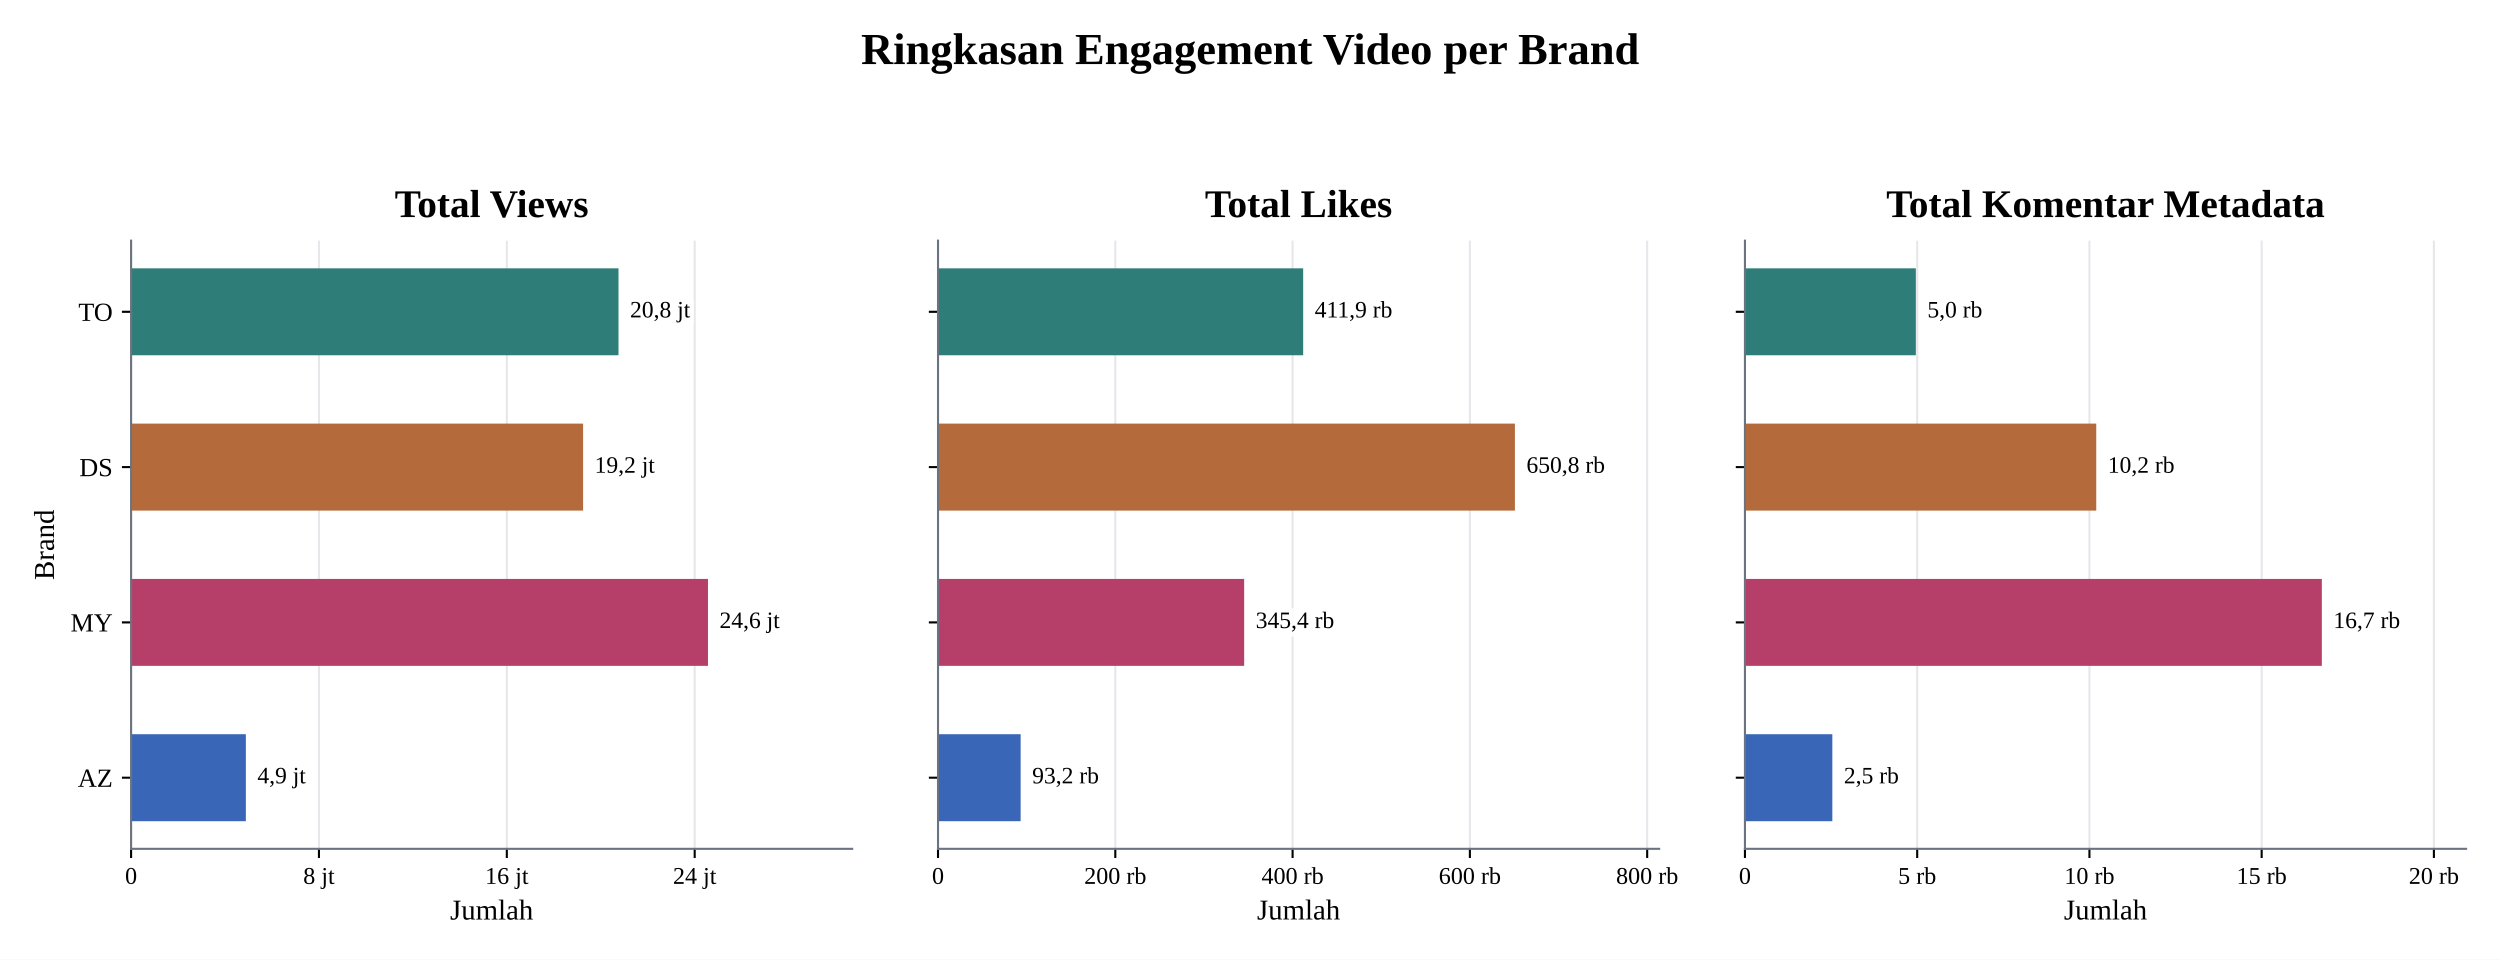
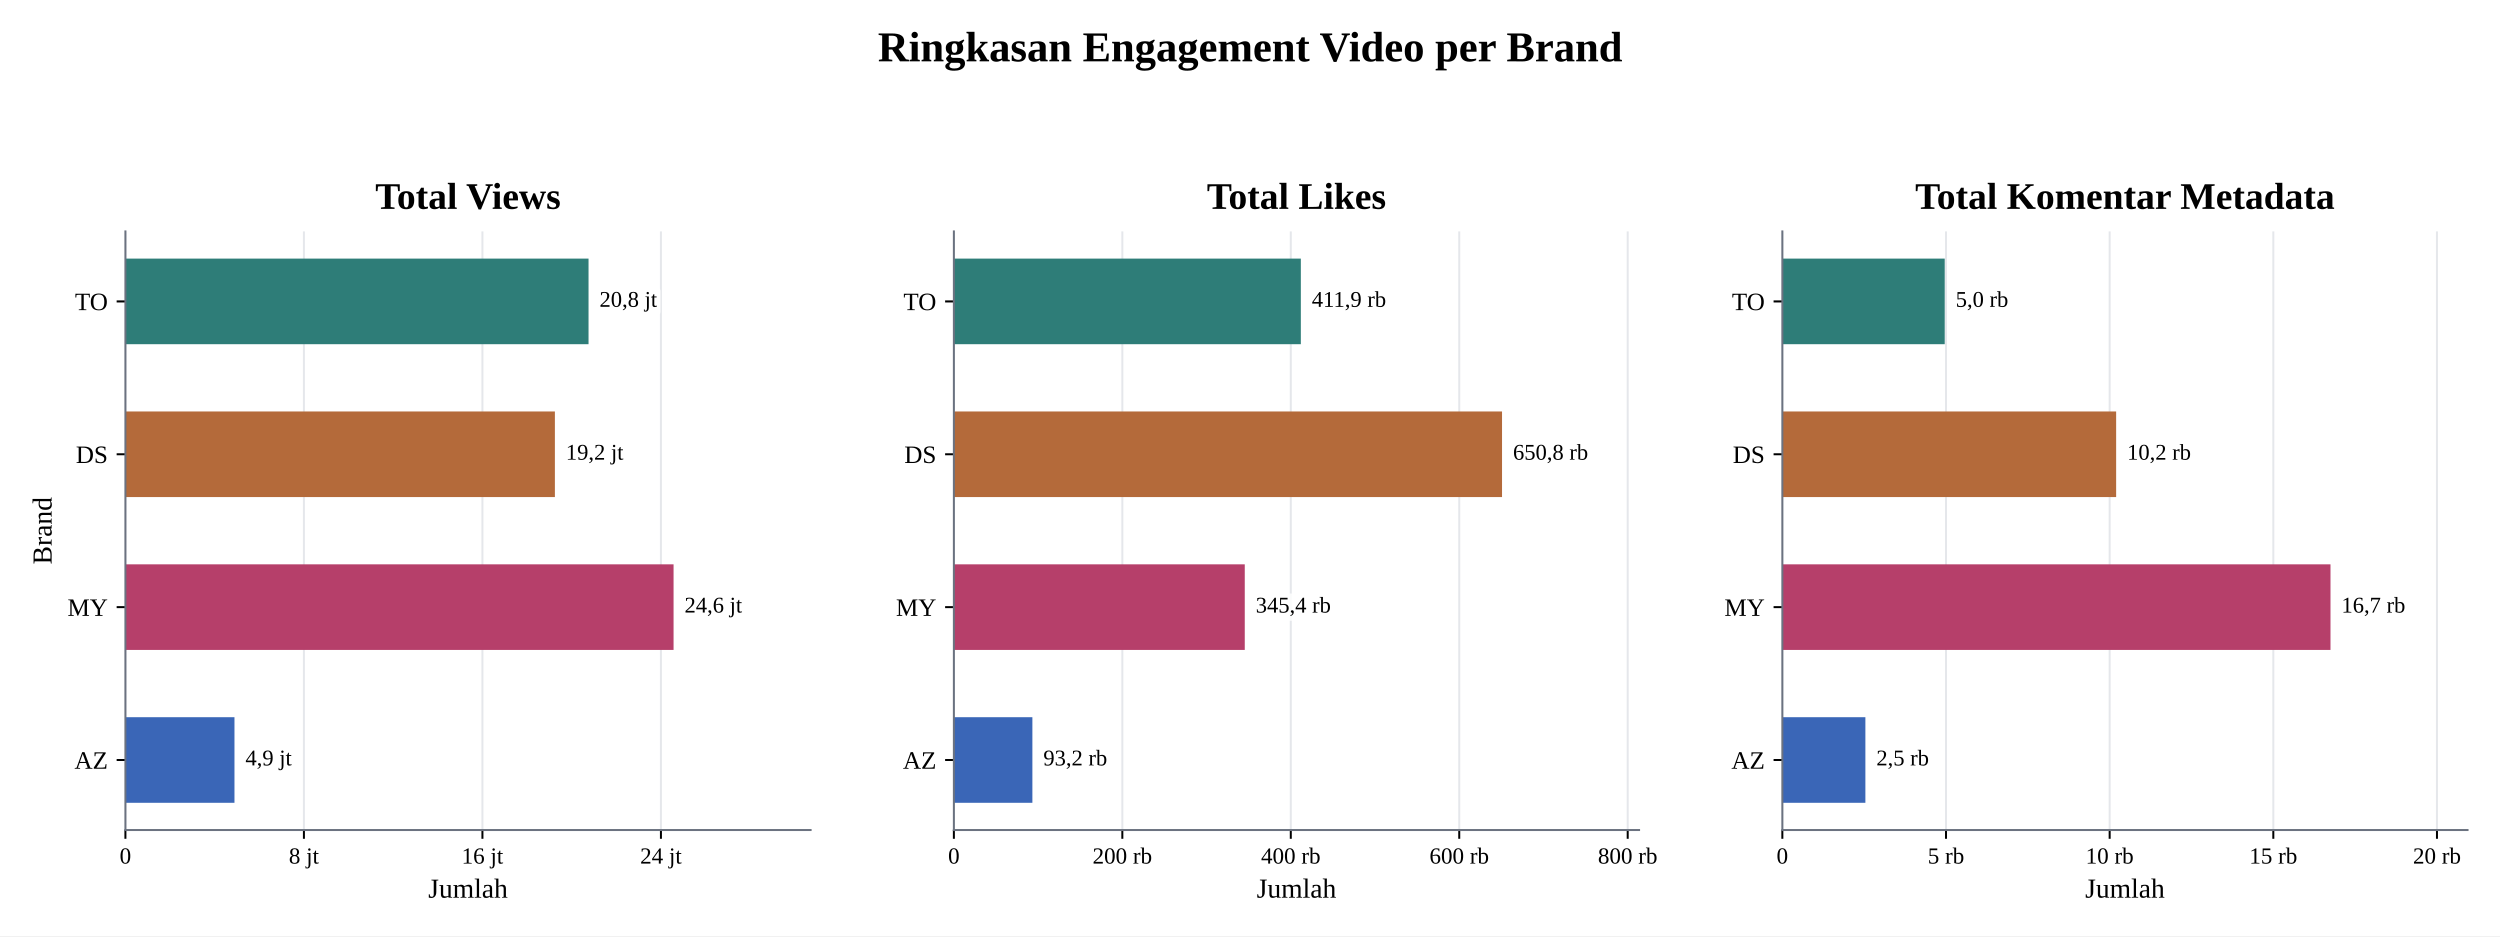
- <svg xmlns="http://www.w3.org/2000/svg" xmlns:xlink="http://www.w3.org/1999/xlink" width="954.838pt" height="366.525pt" viewBox="0 0 954.838 366.525" version="1.1">
+ <svg xmlns="http://www.w3.org/2000/svg" xmlns:xlink="http://www.w3.org/1999/xlink" width="998.038pt" height="373.689pt" viewBox="0 0 998.038 373.689" version="1.1">
  <defs>
    <style type="text/css">*{stroke-linejoin: round; stroke-linecap: butt}</style>
  </defs>
  <g id="figure_1">
    <g id="patch_1">
-       <path d="M 0 366.525  L 954.838 366.525  L 954.838 0  L 0 0  z " style="fill: #ffffff" />
+       <path d="M 0 373.689  L 998.038 373.689  L 998.038 0  L 0 0  z " style="fill: #ffffff" />
    </g>
    <g id="axes_1">
      <g id="patch_2">
-         <path d="M 50.065 324.196  L 325.486 324.196  L 325.486 91.917  L 50.065 91.917  z " style="fill: #ffffff" />
+         <path d="M 50.065 331.36  L 323.603 331.36  L 323.603 92.385  L 50.065 92.385  z " style="fill: #ffffff" />
      </g>
      <g id="matplotlib.axis_1">
        <g id="xtick_1">
          <g id="line2d_1">
-             <path d="M 50.065 324.196  L 50.065 91.917  " clip-path="url(#pe7dec91b19)" style="fill: none; stroke: #e5e7eb; stroke-width: 0.8; stroke-linecap: square" />
+             <path d="M 50.065 331.36  L 50.065 92.385  " clip-path="url(#pb85225a608)" style="fill: none; stroke: #e5e7eb; stroke-width: 0.8; stroke-linecap: square" />
          </g>
          <g id="line2d_2">
            <defs>
-               <path id="mc3ef4a81cd" d="M 0 0  L 0 3.5  " style="stroke: #000000; stroke-width: 0.8" />
+               <path id="m8575c6a93f" d="M 0 0  L 0 3.5  " style="stroke: #000000; stroke-width: 0.8" />
            </defs>
            <g>
-               <use xlink:href="#mc3ef4a81cd" x="50.065" y="324.196" style="stroke: #000000; stroke-width: 0.8" />
+               <use xlink:href="#m8575c6a93f" x="50.065" y="331.36" style="stroke: #000000; stroke-width: 0.8" />
            </g>
          </g>
          <g id="text_1">
-             <text style="font: 9.2px 'Times New Roman', 'Times', 'DejaVu Serif', serif; text-anchor: middle" x="50.065" y="337.584" transform="rotate(-0 50.06516 337.5842)">0</text>
+             <text style="font: 9.2px 'Times New Roman', 'Times', 'DejaVu Serif', serif; text-anchor: middle" x="50.065" y="344.748" transform="rotate(-0 50.06516 344.7482)">0</text>
          </g>
        </g>
        <g id="xtick_2">
          <g id="line2d_3">
-             <path d="M 121.819 324.196  L 121.819 91.917  " clip-path="url(#pe7dec91b19)" style="fill: none; stroke: #e5e7eb; stroke-width: 0.8; stroke-linecap: square" />
+             <path d="M 121.328 331.36  L 121.328 92.385  " clip-path="url(#pb85225a608)" style="fill: none; stroke: #e5e7eb; stroke-width: 0.8; stroke-linecap: square" />
          </g>
          <g id="line2d_4">
            <g>
-               <use xlink:href="#mc3ef4a81cd" x="121.819" y="324.196" style="stroke: #000000; stroke-width: 0.8" />
+               <use xlink:href="#m8575c6a93f" x="121.328" y="331.36" style="stroke: #000000; stroke-width: 0.8" />
            </g>
          </g>
          <g id="text_2">
-             <text style="font: 9.2px 'Times New Roman', 'Times', 'DejaVu Serif', serif; text-anchor: middle" x="121.819" y="337.589" transform="rotate(-0 121.8189 337.5886)">8 jt</text>
+             <text style="font: 9.2px 'Times New Roman', 'Times', 'DejaVu Serif', serif; text-anchor: middle" x="121.328" y="344.753" transform="rotate(-0 121.3284 344.7526)">8 jt</text>
          </g>
        </g>
        <g id="xtick_3">
          <g id="line2d_5">
-             <path d="M 193.573 324.196  L 193.573 91.917  " clip-path="url(#pe7dec91b19)" style="fill: none; stroke: #e5e7eb; stroke-width: 0.8; stroke-linecap: square" />
+             <path d="M 192.592 331.36  L 192.592 92.385  " clip-path="url(#pb85225a608)" style="fill: none; stroke: #e5e7eb; stroke-width: 0.8; stroke-linecap: square" />
          </g>
          <g id="line2d_6">
            <g>
-               <use xlink:href="#mc3ef4a81cd" x="193.573" y="324.196" style="stroke: #000000; stroke-width: 0.8" />
+               <use xlink:href="#m8575c6a93f" x="192.592" y="331.36" style="stroke: #000000; stroke-width: 0.8" />
            </g>
          </g>
          <g id="text_3">
-             <text style="font: 9.2px 'Times New Roman', 'Times', 'DejaVu Serif', serif; text-anchor: middle" x="193.573" y="337.589" transform="rotate(-0 193.5726 337.5886)">16 jt</text>
+             <text style="font: 9.2px 'Times New Roman', 'Times', 'DejaVu Serif', serif; text-anchor: middle" x="192.592" y="344.753" transform="rotate(-0 192.5916 344.7526)">16 jt</text>
          </g>
        </g>
        <g id="xtick_4">
          <g id="line2d_7">
-             <path d="M 265.326 324.196  L 265.326 91.917  " clip-path="url(#pe7dec91b19)" style="fill: none; stroke: #e5e7eb; stroke-width: 0.8; stroke-linecap: square" />
+             <path d="M 263.855 331.36  L 263.855 92.385  " clip-path="url(#pb85225a608)" style="fill: none; stroke: #e5e7eb; stroke-width: 0.8; stroke-linecap: square" />
          </g>
          <g id="line2d_8">
            <g>
-               <use xlink:href="#mc3ef4a81cd" x="265.326" y="324.196" style="stroke: #000000; stroke-width: 0.8" />
+               <use xlink:href="#m8575c6a93f" x="263.855" y="331.36" style="stroke: #000000; stroke-width: 0.8" />
            </g>
          </g>
          <g id="text_4">
-             <text style="font: 9.2px 'Times New Roman', 'Times', 'DejaVu Serif', serif; text-anchor: middle" x="265.326" y="337.589" transform="rotate(-0 265.3263 337.5886)">24 jt</text>
+             <text style="font: 9.2px 'Times New Roman', 'Times', 'DejaVu Serif', serif; text-anchor: middle" x="263.855" y="344.753" transform="rotate(-0 263.8548 344.7526)">24 jt</text>
          </g>
        </g>
        <g id="text_5">
-           <text style="font: 11px 'Times New Roman', 'Times', 'DejaVu Serif', serif; text-anchor: middle" x="187.776" y="351.212" transform="rotate(-0 187.7757 351.2119)">Jumlah</text>
+           <text style="font: 11px 'Times New Roman', 'Times', 'DejaVu Serif', serif; text-anchor: middle" x="186.834" y="358.376" transform="rotate(-0 186.8343 358.3759)">Jumlah</text>
        </g>
      </g>
      <g id="matplotlib.axis_2">
        <g id="ytick_1">
          <g id="line2d_9">
            <defs>
-               <path id="m87b5bd0a2f" d="M 0 0  L -3.5 0  " style="stroke: #000000; stroke-width: 0.8" />
+               <path id="m35fe277c85" d="M 0 0  L -3.5 0  " style="stroke: #000000; stroke-width: 0.8" />
            </defs>
            <g>
-               <use xlink:href="#m87b5bd0a2f" x="50.065" y="119.083" style="stroke: #000000; stroke-width: 0.8" />
+               <use xlink:href="#m35fe277c85" x="50.065" y="120.335" style="stroke: #000000; stroke-width: 0.8" />
            </g>
          </g>
          <g id="text_6">
-             <text style="font: 10px 'Times New Roman', 'Times', 'DejaVu Serif', serif; text-anchor: end" x="43.065" y="122.555" transform="rotate(-0 43.06516 122.5553)">TO</text>
+             <text style="font: 10px 'Times New Roman', 'Times', 'DejaVu Serif', serif; text-anchor: end" x="43.065" y="123.806" transform="rotate(-0 43.06516 123.8065)">TO</text>
          </g>
        </g>
        <g id="ytick_2">
          <g id="line2d_10">
            <g>
-               <use xlink:href="#m87b5bd0a2f" x="50.065" y="178.399" style="stroke: #000000; stroke-width: 0.8" />
+               <use xlink:href="#m35fe277c85" x="50.065" y="181.36" style="stroke: #000000; stroke-width: 0.8" />
            </g>
          </g>
          <g id="text_7">
-             <text style="font: 10px 'Times New Roman', 'Times', 'DejaVu Serif', serif; text-anchor: end" x="43.065" y="181.871" transform="rotate(-0 43.06516 181.8707)">DS</text>
+             <text style="font: 10px 'Times New Roman', 'Times', 'DejaVu Serif', serif; text-anchor: end" x="43.065" y="184.832" transform="rotate(-0 43.06516 184.8317)">DS</text>
          </g>
        </g>
        <g id="ytick_3">
          <g id="line2d_11">
            <g>
-               <use xlink:href="#m87b5bd0a2f" x="50.065" y="237.714" style="stroke: #000000; stroke-width: 0.8" />
+               <use xlink:href="#m35fe277c85" x="50.065" y="242.385" style="stroke: #000000; stroke-width: 0.8" />
            </g>
          </g>
          <g id="text_8">
-             <text style="font: 10px 'Times New Roman', 'Times', 'DejaVu Serif', serif; text-anchor: end" x="43.065" y="241.186" transform="rotate(-0 43.06516 241.1861)">MY</text>
+             <text style="font: 10px 'Times New Roman', 'Times', 'DejaVu Serif', serif; text-anchor: end" x="43.065" y="245.857" transform="rotate(-0 43.06516 245.857)">MY</text>
          </g>
        </g>
        <g id="ytick_4">
          <g id="line2d_12">
            <g>
-               <use xlink:href="#m87b5bd0a2f" x="50.065" y="297.03" style="stroke: #000000; stroke-width: 0.8" />
+               <use xlink:href="#m35fe277c85" x="50.065" y="303.41" style="stroke: #000000; stroke-width: 0.8" />
            </g>
          </g>
          <g id="text_9">
-             <text style="font: 10px 'Times New Roman', 'Times', 'DejaVu Serif', serif; text-anchor: end" x="43.065" y="300.501" transform="rotate(-0 43.06516 300.5014)">AZ</text>
+             <text style="font: 10px 'Times New Roman', 'Times', 'DejaVu Serif', serif; text-anchor: end" x="43.065" y="306.882" transform="rotate(-0 43.06516 306.8823)">AZ</text>
          </g>
        </g>
        <g id="text_10">
-           <text style="font: 11px 'Times New Roman', 'Times', 'DejaVu Serif', serif; text-anchor: middle" x="20.598" y="208.056" transform="rotate(-90 20.59812 208.0565)">Brand</text>
+           <text style="font: 11px 'Times New Roman', 'Times', 'DejaVu Serif', serif; text-anchor: middle" x="20.598" y="211.873" transform="rotate(-90 20.59812 211.8725)">Brand</text>
        </g>
      </g>
      <g id="patch_3">
-         <path d="M 50.065 102.475  L 236.227 102.475  L 236.227 135.692  L 50.065 135.692  z " clip-path="url(#pe7dec91b19)" style="fill: #2e7d78" />
+         <path d="M 50.065 103.248  L 234.954 103.248  L 234.954 137.422  L 50.065 137.422  z " clip-path="url(#pb85225a608)" style="fill: #2e7d78" />
      </g>
      <g id="patch_4">
-         <path d="M 50.065 161.791  L 222.701 161.791  L 222.701 195.007  L 50.065 195.007  z " clip-path="url(#pe7dec91b19)" style="fill: #b46a3a" />
+         <path d="M 50.065 164.273  L 221.521 164.273  L 221.521 198.447  L 50.065 198.447  z " clip-path="url(#pb85225a608)" style="fill: #b46a3a" />
      </g>
      <g id="patch_5">
-         <path d="M 50.065 221.106  L 270.402 221.106  L 270.402 254.322  L 50.065 254.322  z " clip-path="url(#pe7dec91b19)" style="fill: #b63f6a" />
+         <path d="M 50.065 225.298  L 268.896 225.298  L 268.896 259.472  L 50.065 259.472  z " clip-path="url(#pb85225a608)" style="fill: #b63f6a" />
      </g>
      <g id="patch_6">
-         <path d="M 50.065 280.421  L 93.902 280.421  L 93.902 313.638  L 50.065 313.638  z " clip-path="url(#pe7dec91b19)" style="fill: #3a66b7" />
+         <path d="M 50.065 286.323  L 93.603 286.323  L 93.603 320.498  L 50.065 320.498  z " clip-path="url(#pb85225a608)" style="fill: #3a66b7" />
      </g>
      <g id="patch_7">
-         <path d="M 50.065 324.196  L 50.065 91.917  " style="fill: none; stroke: #6b7280; stroke-width: 0.8; stroke-linejoin: miter; stroke-linecap: square" />
+         <path d="M 50.065 331.36  L 50.065 92.385  " style="fill: none; stroke: #6b7280; stroke-width: 0.8; stroke-linejoin: miter; stroke-linecap: square" />
      </g>
      <g id="patch_8">
-         <path d="M 50.065 324.196  L 325.486 324.196  " style="fill: none; stroke: #6b7280; stroke-width: 0.8; stroke-linejoin: miter; stroke-linecap: square" />
+         <path d="M 50.065 331.36  L 323.603 331.36  " style="fill: none; stroke: #6b7280; stroke-width: 0.8; stroke-linejoin: miter; stroke-linecap: square" />
      </g>
      <g id="text_11">
        <g id="patch_9">
-           <path d="M 240.633 124.531  L 263.634 124.531  Q 264.984 124.531 264.984 123.181  L 264.984 114.986  Q 264.984 113.636 263.634 113.636  L 240.633 113.636  Q 239.283 113.636 239.283 114.986  L 239.283 123.181  Q 239.283 124.531 240.633 124.531  z " style="fill: #ffffff; opacity: 0.82" />
-         </g>
-         <text style="font: 9px 'Times New Roman', 'Times', 'DejaVu Serif', serif; text-anchor: start" x="240.633" y="121.239" transform="rotate(-0 240.6333 121.2392)">20,8 jt</text>
+           <path d="M 239.331 125.782  L 262.331 125.782  Q 263.681 125.782 263.681 124.432  L 263.681 116.237  Q 263.681 114.887 262.331 114.887  L 239.331 114.887  Q 237.981 114.887 237.981 116.237  L 237.981 124.432  Q 237.981 125.782 239.331 125.782  z " style="fill: #ffffff; opacity: 0.82" />
+         </g>
+         <text style="font: 9px 'Times New Roman', 'Times', 'DejaVu Serif', serif; text-anchor: start" x="239.331" y="122.49" transform="rotate(-0 239.3306 122.4904)">20,8 jt</text>
      </g>
      <g id="text_12">
        <g id="patch_10">
-           <path d="M 227.108 183.847  L 250.108 183.847  Q 251.458 183.847 251.458 182.497  L 251.458 174.301  Q 251.458 172.951 250.108 172.951  L 227.108 172.951  Q 225.758 172.951 225.758 174.301  L 225.758 182.497  Q 225.758 183.847 227.108 183.847  z " style="fill: #ffffff; opacity: 0.82" />
-         </g>
-         <text style="font: 9px 'Times New Roman', 'Times', 'DejaVu Serif', serif; text-anchor: start" x="227.108" y="180.555" transform="rotate(-0 227.1078 180.5546)">19,2 jt</text>
+           <path d="M 225.898 186.808  L 248.898 186.808  Q 250.248 186.808 250.248 185.458  L 250.248 177.262  Q 250.248 175.912 248.898 175.912  L 225.898 175.912  Q 224.548 175.912 224.548 177.262  L 224.548 185.458  Q 224.548 186.808 225.898 186.808  z " style="fill: #ffffff; opacity: 0.82" />
+         </g>
+         <text style="font: 9px 'Times New Roman', 'Times', 'DejaVu Serif', serif; text-anchor: start" x="225.898" y="183.516" transform="rotate(-0 225.8975 183.5156)">19,2 jt</text>
      </g>
      <g id="text_13">
        <g id="patch_11">
-           <path d="M 274.809 243.162  L 297.809 243.162  Q 299.159 243.162 299.159 241.812  L 299.159 233.616  Q 299.159 232.266 297.809 232.266  L 274.809 232.266  Q 273.459 232.266 273.459 233.616  L 273.459 241.812  Q 273.459 243.162 274.809 243.162  z " style="fill: #ffffff; opacity: 0.82" />
-         </g>
-         <text style="font: 9px 'Times New Roman', 'Times', 'DejaVu Serif', serif; text-anchor: start" x="274.809" y="239.87" transform="rotate(-0 274.8087 239.87)">24,6 jt</text>
+           <path d="M 273.272 247.833  L 296.273 247.833  Q 297.623 247.833 297.623 246.483  L 297.623 238.287  Q 297.623 236.937 296.273 236.937  L 273.272 236.937  Q 271.922 236.937 271.922 238.287  L 271.922 246.483  Q 271.922 247.833 273.272 247.833  z " style="fill: #ffffff; opacity: 0.82" />
+         </g>
+         <text style="font: 9px 'Times New Roman', 'Times', 'DejaVu Serif', serif; text-anchor: start" x="273.272" y="244.541" transform="rotate(-0 273.2724 244.5409)">24,6 jt</text>
      </g>
      <g id="text_14">
        <g id="patch_12">
-           <path d="M 98.309 302.477  L 116.81 302.477  Q 118.16 302.477 118.16 301.127  L 118.16 292.932  Q 118.16 291.582 116.81 291.582  L 98.309 291.582  Q 96.959 291.582 96.959 292.932  L 96.959 301.127  Q 96.959 302.477 98.309 302.477  z " style="fill: #ffffff; opacity: 0.82" />
-         </g>
-         <text style="font: 9px 'Times New Roman', 'Times', 'DejaVu Serif', serif; text-anchor: start" x="98.309" y="299.185" transform="rotate(-0 98.30893 299.1853)">4,9 jt</text>
+           <path d="M 97.979 308.858  L 116.48 308.858  Q 117.83 308.858 117.83 307.508  L 117.83 299.313  Q 117.83 297.963 116.48 297.963  L 97.979 297.963  Q 96.629 297.963 96.629 299.313  L 96.629 307.508  Q 96.629 308.858 97.979 308.858  z " style="fill: #ffffff; opacity: 0.82" />
+         </g>
+         <text style="font: 9px 'Times New Roman', 'Times', 'DejaVu Serif', serif; text-anchor: start" x="97.979" y="305.566" transform="rotate(-0 97.97914 305.5662)">4,9 jt</text>
      </g>
      <g id="text_15">
-         <text style="font: 700 15px 'Times New Roman', 'Times', 'DejaVu Serif', serif; text-anchor: middle" x="187.776" y="82.917" transform="rotate(-0 187.7757 82.917)">Total Views</text>
+         <text style="font: 700 15px 'Times New Roman', 'Times', 'DejaVu Serif', serif; text-anchor: middle" x="186.834" y="83.385" transform="rotate(-0 186.8343 83.385)">Total Views</text>
      </g>
    </g>
    <g id="axes_2">
      <g id="patch_13">
-         <path d="M 358.261 324.196  L 633.682 324.196  L 633.682 91.917  L 358.261 91.917  z " style="fill: #ffffff" />
+         <path d="M 380.802 331.36  L 654.341 331.36  L 654.341 92.385  L 380.802 92.385  z " style="fill: #ffffff" />
      </g>
      <g id="matplotlib.axis_3">
        <g id="xtick_5">
          <g id="line2d_13">
-             <path d="M 358.261 324.196  L 358.261 91.917  " clip-path="url(#pe4d1220dbf)" style="fill: none; stroke: #e5e7eb; stroke-width: 0.8; stroke-linecap: square" />
+             <path d="M 380.802 331.36  L 380.802 92.385  " clip-path="url(#pd7364f60d6)" style="fill: none; stroke: #e5e7eb; stroke-width: 0.8; stroke-linecap: square" />
          </g>
          <g id="line2d_14">
            <g>
-               <use xlink:href="#mc3ef4a81cd" x="358.261" y="324.196" style="stroke: #000000; stroke-width: 0.8" />
+               <use xlink:href="#m8575c6a93f" x="380.802" y="331.36" style="stroke: #000000; stroke-width: 0.8" />
            </g>
          </g>
          <g id="text_16">
-             <text style="font: 9.2px 'Times New Roman', 'Times', 'DejaVu Serif', serif; text-anchor: middle" x="358.261" y="337.584" transform="rotate(-0 358.2609 337.5842)">0</text>
+             <text style="font: 9.2px 'Times New Roman', 'Times', 'DejaVu Serif', serif; text-anchor: middle" x="380.802" y="344.748" transform="rotate(-0 380.8023 344.7482)">0</text>
          </g>
        </g>
        <g id="xtick_6">
          <g id="line2d_15">
-             <path d="M 425.974 324.196  L 425.974 91.917  " clip-path="url(#pe4d1220dbf)" style="fill: none; stroke: #e5e7eb; stroke-width: 0.8; stroke-linecap: square" />
+             <path d="M 448.052 331.36  L 448.052 92.385  " clip-path="url(#pd7364f60d6)" style="fill: none; stroke: #e5e7eb; stroke-width: 0.8; stroke-linecap: square" />
          </g>
          <g id="line2d_16">
            <g>
-               <use xlink:href="#mc3ef4a81cd" x="425.974" y="324.196" style="stroke: #000000; stroke-width: 0.8" />
+               <use xlink:href="#m8575c6a93f" x="448.052" y="331.36" style="stroke: #000000; stroke-width: 0.8" />
            </g>
          </g>
          <g id="text_17">
-             <text style="font: 9.2px 'Times New Roman', 'Times', 'DejaVu Serif', serif; text-anchor: middle" x="425.974" y="337.584" transform="rotate(-0 425.9738 337.5842)">200 rb</text>
+             <text style="font: 9.2px 'Times New Roman', 'Times', 'DejaVu Serif', serif; text-anchor: middle" x="448.052" y="344.748" transform="rotate(-0 448.0523 344.7482)">200 rb</text>
          </g>
        </g>
        <g id="xtick_7">
          <g id="line2d_17">
-             <path d="M 493.687 324.196  L 493.687 91.917  " clip-path="url(#pe4d1220dbf)" style="fill: none; stroke: #e5e7eb; stroke-width: 0.8; stroke-linecap: square" />
+             <path d="M 515.302 331.36  L 515.302 92.385  " clip-path="url(#pd7364f60d6)" style="fill: none; stroke: #e5e7eb; stroke-width: 0.8; stroke-linecap: square" />
          </g>
          <g id="line2d_18">
            <g>
-               <use xlink:href="#mc3ef4a81cd" x="493.687" y="324.196" style="stroke: #000000; stroke-width: 0.8" />
+               <use xlink:href="#m8575c6a93f" x="515.302" y="331.36" style="stroke: #000000; stroke-width: 0.8" />
            </g>
          </g>
          <g id="text_18">
-             <text style="font: 9.2px 'Times New Roman', 'Times', 'DejaVu Serif', serif; text-anchor: middle" x="493.687" y="337.584" transform="rotate(-0 493.6867 337.5842)">400 rb</text>
+             <text style="font: 9.2px 'Times New Roman', 'Times', 'DejaVu Serif', serif; text-anchor: middle" x="515.302" y="344.748" transform="rotate(-0 515.3023 344.7482)">400 rb</text>
          </g>
        </g>
        <g id="xtick_8">
          <g id="line2d_19">
-             <path d="M 561.4 324.196  L 561.4 91.917  " clip-path="url(#pe4d1220dbf)" style="fill: none; stroke: #e5e7eb; stroke-width: 0.8; stroke-linecap: square" />
+             <path d="M 582.552 331.36  L 582.552 92.385  " clip-path="url(#pd7364f60d6)" style="fill: none; stroke: #e5e7eb; stroke-width: 0.8; stroke-linecap: square" />
          </g>
          <g id="line2d_20">
            <g>
-               <use xlink:href="#mc3ef4a81cd" x="561.4" y="324.196" style="stroke: #000000; stroke-width: 0.8" />
+               <use xlink:href="#m8575c6a93f" x="582.552" y="331.36" style="stroke: #000000; stroke-width: 0.8" />
            </g>
          </g>
          <g id="text_19">
-             <text style="font: 9.2px 'Times New Roman', 'Times', 'DejaVu Serif', serif; text-anchor: middle" x="561.4" y="337.584" transform="rotate(-0 561.3997 337.5842)">600 rb</text>
+             <text style="font: 9.2px 'Times New Roman', 'Times', 'DejaVu Serif', serif; text-anchor: middle" x="582.552" y="344.748" transform="rotate(-0 582.5524 344.7482)">600 rb</text>
          </g>
        </g>
        <g id="xtick_9">
          <g id="line2d_21">
-             <path d="M 629.113 324.196  L 629.113 91.917  " clip-path="url(#pe4d1220dbf)" style="fill: none; stroke: #e5e7eb; stroke-width: 0.8; stroke-linecap: square" />
+             <path d="M 649.802 331.36  L 649.802 92.385  " clip-path="url(#pd7364f60d6)" style="fill: none; stroke: #e5e7eb; stroke-width: 0.8; stroke-linecap: square" />
          </g>
          <g id="line2d_22">
            <g>
-               <use xlink:href="#mc3ef4a81cd" x="629.113" y="324.196" style="stroke: #000000; stroke-width: 0.8" />
+               <use xlink:href="#m8575c6a93f" x="649.802" y="331.36" style="stroke: #000000; stroke-width: 0.8" />
            </g>
          </g>
          <g id="text_20">
-             <text style="font: 9.2px 'Times New Roman', 'Times', 'DejaVu Serif', serif; text-anchor: middle" x="629.113" y="337.584" transform="rotate(-0 629.1126 337.5842)">800 rb</text>
+             <text style="font: 9.2px 'Times New Roman', 'Times', 'DejaVu Serif', serif; text-anchor: middle" x="649.802" y="344.748" transform="rotate(-0 649.8024 344.7482)">800 rb</text>
          </g>
        </g>
        <g id="text_21">
-           <text style="font: 11px 'Times New Roman', 'Times', 'DejaVu Serif', serif; text-anchor: middle" x="495.971" y="351.19" transform="rotate(-0 495.9714 351.1903)">Jumlah</text>
+           <text style="font: 11px 'Times New Roman', 'Times', 'DejaVu Serif', serif; text-anchor: middle" x="517.571" y="358.354" transform="rotate(-0 517.5714 358.3543)">Jumlah</text>
        </g>
      </g>
      <g id="matplotlib.axis_4">
        <g id="ytick_5">
          <g id="line2d_23">
            <g>
-               <use xlink:href="#m87b5bd0a2f" x="358.261" y="119.083" style="stroke: #000000; stroke-width: 0.8" />
-             </g>
+               <use xlink:href="#m35fe277c85" x="380.802" y="120.335" style="stroke: #000000; stroke-width: 0.8" />
+             </g>
+           </g>
+           <g id="text_22">
+             <text style="font: 10px 'Times New Roman', 'Times', 'DejaVu Serif', serif; text-anchor: end" x="373.802" y="123.806" transform="rotate(-0 373.8023 123.8065)">TO</text>
          </g>
        </g>
        <g id="ytick_6">
          <g id="line2d_24">
            <g>
-               <use xlink:href="#m87b5bd0a2f" x="358.261" y="178.399" style="stroke: #000000; stroke-width: 0.8" />
-             </g>
+               <use xlink:href="#m35fe277c85" x="380.802" y="181.36" style="stroke: #000000; stroke-width: 0.8" />
+             </g>
+           </g>
+           <g id="text_23">
+             <text style="font: 10px 'Times New Roman', 'Times', 'DejaVu Serif', serif; text-anchor: end" x="373.802" y="184.832" transform="rotate(-0 373.8023 184.8317)">DS</text>
          </g>
        </g>
        <g id="ytick_7">
          <g id="line2d_25">
            <g>
-               <use xlink:href="#m87b5bd0a2f" x="358.261" y="237.714" style="stroke: #000000; stroke-width: 0.8" />
-             </g>
+               <use xlink:href="#m35fe277c85" x="380.802" y="242.385" style="stroke: #000000; stroke-width: 0.8" />
+             </g>
+           </g>
+           <g id="text_24">
+             <text style="font: 10px 'Times New Roman', 'Times', 'DejaVu Serif', serif; text-anchor: end" x="373.802" y="245.857" transform="rotate(-0 373.8023 245.857)">MY</text>
          </g>
        </g>
        <g id="ytick_8">
          <g id="line2d_26">
            <g>
-               <use xlink:href="#m87b5bd0a2f" x="358.261" y="297.03" style="stroke: #000000; stroke-width: 0.8" />
-             </g>
+               <use xlink:href="#m35fe277c85" x="380.802" y="303.41" style="stroke: #000000; stroke-width: 0.8" />
+             </g>
+           </g>
+           <g id="text_25">
+             <text style="font: 10px 'Times New Roman', 'Times', 'DejaVu Serif', serif; text-anchor: end" x="373.802" y="306.882" transform="rotate(-0 373.8023 306.8823)">AZ</text>
          </g>
        </g>
      </g>
      <g id="patch_14">
-         <path d="M 358.261 102.475  L 497.725 102.475  L 497.725 135.692  L 358.261 135.692  z " clip-path="url(#pe4d1220dbf)" style="fill: #2e7d78" />
+         <path d="M 380.802 103.248  L 519.313 103.248  L 519.313 137.422  L 380.802 137.422  z " clip-path="url(#pd7364f60d6)" style="fill: #2e7d78" />
      </g>
      <g id="patch_15">
-         <path d="M 358.261 161.791  L 578.598 161.791  L 578.598 195.007  L 358.261 195.007  z " clip-path="url(#pe4d1220dbf)" style="fill: #b46a3a" />
+         <path d="M 380.802 164.273  L 599.633 164.273  L 599.633 198.447  L 380.802 198.447  z " clip-path="url(#pd7364f60d6)" style="fill: #b46a3a" />
      </g>
      <g id="patch_16">
-         <path d="M 358.261 221.106  L 475.188 221.106  L 475.188 254.322  L 358.261 254.322  z " clip-path="url(#pe4d1220dbf)" style="fill: #b63f6a" />
+         <path d="M 380.802 225.298  L 496.93 225.298  L 496.93 259.472  L 380.802 259.472  z " clip-path="url(#pd7364f60d6)" style="fill: #b63f6a" />
      </g>
      <g id="patch_17">
-         <path d="M 358.261 280.421  L 389.818 280.421  L 389.818 313.638  L 358.261 313.638  z " clip-path="url(#pe4d1220dbf)" style="fill: #3a66b7" />
+         <path d="M 380.802 286.323  L 412.143 286.323  L 412.143 320.498  L 380.802 320.498  z " clip-path="url(#pd7364f60d6)" style="fill: #3a66b7" />
      </g>
      <g id="patch_18">
-         <path d="M 358.261 324.196  L 358.261 91.917  " style="fill: none; stroke: #6b7280; stroke-width: 0.8; stroke-linejoin: miter; stroke-linecap: square" />
+         <path d="M 380.802 331.36  L 380.802 92.385  " style="fill: none; stroke: #6b7280; stroke-width: 0.8; stroke-linejoin: miter; stroke-linecap: square" />
      </g>
      <g id="patch_19">
-         <path d="M 358.261 324.196  L 633.682 324.196  " style="fill: none; stroke: #6b7280; stroke-width: 0.8; stroke-linejoin: miter; stroke-linecap: square" />
-       </g>
-       <g id="text_22">
+         <path d="M 380.802 331.36  L 654.341 331.36  " style="fill: none; stroke: #6b7280; stroke-width: 0.8; stroke-linejoin: miter; stroke-linecap: square" />
+       </g>
+       <g id="text_26">
        <g id="patch_20">
-           <path d="M 502.132 124.521  L 531.791 124.521  Q 533.141 124.521 533.141 123.171  L 533.141 114.996  Q 533.141 113.646 531.791 113.646  L 502.132 113.646  Q 500.782 113.646 500.782 114.996  L 500.782 123.171  Q 500.782 124.521 502.132 124.521  z " style="fill: #ffffff; opacity: 0.82" />
-         </g>
-         <text style="font: 9px 'Times New Roman', 'Times', 'DejaVu Serif', serif; text-anchor: start" x="502.132" y="121.246" transform="rotate(-0 502.1322 121.2455)">411,9 rb</text>
-       </g>
-       <g id="text_23">
+           <path d="M 523.69 125.772  L 553.349 125.772  Q 554.699 125.772 554.699 124.422  L 554.699 116.247  Q 554.699 114.897 553.349 114.897  L 523.69 114.897  Q 522.34 114.897 522.34 116.247  L 522.34 124.422  Q 522.34 125.772 523.69 125.772  z " style="fill: #ffffff; opacity: 0.82" />
+         </g>
+         <text style="font: 9px 'Times New Roman', 'Times', 'DejaVu Serif', serif; text-anchor: start" x="523.69" y="122.497" transform="rotate(-0 523.6901 122.4967)">411,9 rb</text>
+       </g>
+       <g id="text_27">
        <g id="patch_21">
-           <path d="M 583.004 183.836  L 613.001 183.836  Q 614.351 183.836 614.351 182.486  L 614.351 174.312  Q 614.351 172.962 613.001 172.962  L 583.004 172.962  Q 581.654 172.962 581.654 174.312  L 581.654 182.486  Q 581.654 183.836 583.004 183.836  z " style="fill: #ffffff; opacity: 0.82" />
-         </g>
-         <text style="font: 9px 'Times New Roman', 'Times', 'DejaVu Serif', serif; text-anchor: start" x="583.004" y="180.561" transform="rotate(-0 583.0045 180.5609)">650,8 rb</text>
-       </g>
-       <g id="text_24">
+           <path d="M 604.01 186.797  L 634.006 186.797  Q 635.356 186.797 635.356 185.447  L 635.356 177.273  Q 635.356 175.923 634.006 175.923  L 604.01 175.923  Q 602.66 175.923 602.66 177.273  L 602.66 185.447  Q 602.66 186.797 604.01 186.797  z " style="fill: #ffffff; opacity: 0.82" />
+         </g>
+         <text style="font: 9px 'Times New Roman', 'Times', 'DejaVu Serif', serif; text-anchor: start" x="604.01" y="183.522" transform="rotate(-0 604.0095 183.522)">650,8 rb</text>
+       </g>
+       <g id="text_28">
        <g id="patch_22">
-           <path d="M 479.595 243.151  L 509.592 243.151  Q 510.942 243.151 510.942 241.801  L 510.942 233.627  Q 510.942 232.277 509.592 232.277  L 479.595 232.277  Q 478.245 232.277 478.245 233.627  L 478.245 241.801  Q 478.245 243.151 479.595 243.151  z " style="fill: #ffffff; opacity: 0.82" />
-         </g>
-         <text style="font: 9px 'Times New Roman', 'Times', 'DejaVu Serif', serif; text-anchor: start" x="479.595" y="239.876" transform="rotate(-0 479.595 239.8763)">345,4 rb</text>
-       </g>
-       <g id="text_25">
+           <path d="M 501.307 247.822  L 531.304 247.822  Q 532.654 247.822 532.654 246.472  L 532.654 238.298  Q 532.654 236.948 531.304 236.948  L 501.307 236.948  Q 499.957 236.948 499.957 238.298  L 499.957 246.472  Q 499.957 247.822 501.307 247.822  z " style="fill: #ffffff; opacity: 0.82" />
+         </g>
+         <text style="font: 9px 'Times New Roman', 'Times', 'DejaVu Serif', serif; text-anchor: start" x="501.307" y="244.547" transform="rotate(-0 501.3069 244.5472)">345,4 rb</text>
+       </g>
+       <g id="text_29">
        <g id="patch_23">
-           <path d="M 394.225 302.467  L 419.721 302.467  Q 421.071 302.467 421.071 301.117  L 421.071 292.942  Q 421.071 291.592 419.721 291.592  L 394.225 291.592  Q 392.875 291.592 392.875 292.942  L 392.875 301.117  Q 392.875 302.467 394.225 302.467  z " style="fill: #ffffff; opacity: 0.82" />
-         </g>
-         <text style="font: 9px 'Times New Roman', 'Times', 'DejaVu Serif', serif; text-anchor: start" x="394.225" y="299.192" transform="rotate(-0 394.2246 299.1917)">93,2 rb</text>
-       </g>
-       <g id="text_26">
-         <text style="font: 700 15px 'Times New Roman', 'Times', 'DejaVu Serif', serif; text-anchor: middle" x="495.971" y="82.917" transform="rotate(-0 495.9714 82.917)">Total Likes</text>
+           <path d="M 416.52 308.848  L 442.017 308.848  Q 443.367 308.848 443.367 307.498  L 443.367 299.323  Q 443.367 297.973 442.017 297.973  L 416.52 297.973  Q 415.17 297.973 415.17 299.323  L 415.17 307.498  Q 415.17 308.848 416.52 308.848  z " style="fill: #ffffff; opacity: 0.82" />
+         </g>
+         <text style="font: 9px 'Times New Roman', 'Times', 'DejaVu Serif', serif; text-anchor: start" x="416.52" y="305.573" transform="rotate(-0 416.5201 305.5725)">93,2 rb</text>
+       </g>
+       <g id="text_30">
+         <text style="font: 700 15px 'Times New Roman', 'Times', 'DejaVu Serif', serif; text-anchor: middle" x="517.571" y="83.385" transform="rotate(-0 517.5714 83.385)">Total Likes</text>
      </g>
    </g>
    <g id="axes_3">
      <g id="patch_24">
-         <path d="M 666.457 324.196  L 941.878 324.196  L 941.878 91.917  L 666.457 91.917  z " style="fill: #ffffff" />
+         <path d="M 711.539 331.36  L 985.078 331.36  L 985.078 92.385  L 711.539 92.385  z " style="fill: #ffffff" />
      </g>
      <g id="matplotlib.axis_5">
        <g id="xtick_10">
          <g id="line2d_27">
-             <path d="M 666.457 324.196  L 666.457 91.917  " clip-path="url(#p6187e5902a)" style="fill: none; stroke: #e5e7eb; stroke-width: 0.8; stroke-linecap: square" />
+             <path d="M 711.539 331.36  L 711.539 92.385  " clip-path="url(#p5219900afa)" style="fill: none; stroke: #e5e7eb; stroke-width: 0.8; stroke-linecap: square" />
          </g>
          <g id="line2d_28">
            <g>
-               <use xlink:href="#mc3ef4a81cd" x="666.457" y="324.196" style="stroke: #000000; stroke-width: 0.8" />
-             </g>
-           </g>
-           <g id="text_27">
-             <text style="font: 9.2px 'Times New Roman', 'Times', 'DejaVu Serif', serif; text-anchor: middle" x="666.457" y="337.584" transform="rotate(-0 666.4566 337.5842)">0</text>
+               <use xlink:href="#m8575c6a93f" x="711.539" y="331.36" style="stroke: #000000; stroke-width: 0.8" />
+             </g>
+           </g>
+           <g id="text_31">
+             <text style="font: 9.2px 'Times New Roman', 'Times', 'DejaVu Serif', serif; text-anchor: middle" x="711.539" y="344.748" transform="rotate(-0 711.5394 344.7482)">0</text>
          </g>
        </g>
        <g id="xtick_11">
          <g id="line2d_29">
-             <path d="M 732.241 324.196  L 732.241 91.917  " clip-path="url(#p6187e5902a)" style="fill: none; stroke: #e5e7eb; stroke-width: 0.8; stroke-linecap: square" />
+             <path d="M 776.874 331.36  L 776.874 92.385  " clip-path="url(#p5219900afa)" style="fill: none; stroke: #e5e7eb; stroke-width: 0.8; stroke-linecap: square" />
          </g>
          <g id="line2d_30">
            <g>
-               <use xlink:href="#mc3ef4a81cd" x="732.241" y="324.196" style="stroke: #000000; stroke-width: 0.8" />
-             </g>
-           </g>
-           <g id="text_28">
-             <text style="font: 9.2px 'Times New Roman', 'Times', 'DejaVu Serif', serif; text-anchor: middle" x="732.241" y="337.584" transform="rotate(-0 732.2406 337.5842)">5 rb</text>
+               <use xlink:href="#m8575c6a93f" x="776.874" y="331.36" style="stroke: #000000; stroke-width: 0.8" />
+             </g>
+           </g>
+           <g id="text_32">
+             <text style="font: 9.2px 'Times New Roman', 'Times', 'DejaVu Serif', serif; text-anchor: middle" x="776.874" y="344.748" transform="rotate(-0 776.8736 344.7482)">5 rb</text>
          </g>
        </g>
        <g id="xtick_12">
          <g id="line2d_31">
-             <path d="M 798.025 324.196  L 798.025 91.917  " clip-path="url(#p6187e5902a)" style="fill: none; stroke: #e5e7eb; stroke-width: 0.8; stroke-linecap: square" />
+             <path d="M 842.208 331.36  L 842.208 92.385  " clip-path="url(#p5219900afa)" style="fill: none; stroke: #e5e7eb; stroke-width: 0.8; stroke-linecap: square" />
          </g>
          <g id="line2d_32">
            <g>
-               <use xlink:href="#mc3ef4a81cd" x="798.025" y="324.196" style="stroke: #000000; stroke-width: 0.8" />
-             </g>
-           </g>
-           <g id="text_29">
-             <text style="font: 9.2px 'Times New Roman', 'Times', 'DejaVu Serif', serif; text-anchor: middle" x="798.025" y="337.584" transform="rotate(-0 798.0246 337.5842)">10 rb</text>
+               <use xlink:href="#m8575c6a93f" x="842.208" y="331.36" style="stroke: #000000; stroke-width: 0.8" />
+             </g>
+           </g>
+           <g id="text_33">
+             <text style="font: 9.2px 'Times New Roman', 'Times', 'DejaVu Serif', serif; text-anchor: middle" x="842.208" y="344.748" transform="rotate(-0 842.2079 344.7482)">10 rb</text>
          </g>
        </g>
        <g id="xtick_13">
          <g id="line2d_33">
-             <path d="M 863.809 324.196  L 863.809 91.917  " clip-path="url(#p6187e5902a)" style="fill: none; stroke: #e5e7eb; stroke-width: 0.8; stroke-linecap: square" />
+             <path d="M 907.542 331.36  L 907.542 92.385  " clip-path="url(#p5219900afa)" style="fill: none; stroke: #e5e7eb; stroke-width: 0.8; stroke-linecap: square" />
          </g>
          <g id="line2d_34">
            <g>
-               <use xlink:href="#mc3ef4a81cd" x="863.809" y="324.196" style="stroke: #000000; stroke-width: 0.8" />
-             </g>
-           </g>
-           <g id="text_30">
-             <text style="font: 9.2px 'Times New Roman', 'Times', 'DejaVu Serif', serif; text-anchor: middle" x="863.809" y="337.584" transform="rotate(-0 863.8085 337.5842)">15 rb</text>
+               <use xlink:href="#m8575c6a93f" x="907.542" y="331.36" style="stroke: #000000; stroke-width: 0.8" />
+             </g>
+           </g>
+           <g id="text_34">
+             <text style="font: 9.2px 'Times New Roman', 'Times', 'DejaVu Serif', serif; text-anchor: middle" x="907.542" y="344.748" transform="rotate(-0 907.5422 344.7482)">15 rb</text>
          </g>
        </g>
        <g id="xtick_14">
          <g id="line2d_35">
-             <path d="M 929.592 324.196  L 929.592 91.917  " clip-path="url(#p6187e5902a)" style="fill: none; stroke: #e5e7eb; stroke-width: 0.8; stroke-linecap: square" />
+             <path d="M 972.876 331.36  L 972.876 92.385  " clip-path="url(#p5219900afa)" style="fill: none; stroke: #e5e7eb; stroke-width: 0.8; stroke-linecap: square" />
          </g>
          <g id="line2d_36">
            <g>
-               <use xlink:href="#mc3ef4a81cd" x="929.592" y="324.196" style="stroke: #000000; stroke-width: 0.8" />
-             </g>
-           </g>
-           <g id="text_31">
-             <text style="font: 9.2px 'Times New Roman', 'Times', 'DejaVu Serif', serif; text-anchor: middle" x="929.592" y="337.584" transform="rotate(-0 929.5925 337.5842)">20 rb</text>
-           </g>
-         </g>
-         <g id="text_32">
-           <text style="font: 11px 'Times New Roman', 'Times', 'DejaVu Serif', serif; text-anchor: middle" x="804.167" y="351.19" transform="rotate(-0 804.1671 351.1903)">Jumlah</text>
+               <use xlink:href="#m8575c6a93f" x="972.876" y="331.36" style="stroke: #000000; stroke-width: 0.8" />
+             </g>
+           </g>
+           <g id="text_35">
+             <text style="font: 9.2px 'Times New Roman', 'Times', 'DejaVu Serif', serif; text-anchor: middle" x="972.876" y="344.748" transform="rotate(-0 972.8765 344.7482)">20 rb</text>
+           </g>
+         </g>
+         <g id="text_36">
+           <text style="font: 11px 'Times New Roman', 'Times', 'DejaVu Serif', serif; text-anchor: middle" x="848.309" y="358.354" transform="rotate(-0 848.3085 358.3543)">Jumlah</text>
        </g>
      </g>
      <g id="matplotlib.axis_6">
        <g id="ytick_9">
          <g id="line2d_37">
            <g>
-               <use xlink:href="#m87b5bd0a2f" x="666.457" y="119.083" style="stroke: #000000; stroke-width: 0.8" />
-             </g>
+               <use xlink:href="#m35fe277c85" x="711.539" y="120.335" style="stroke: #000000; stroke-width: 0.8" />
+             </g>
+           </g>
+           <g id="text_37">
+             <text style="font: 10px 'Times New Roman', 'Times', 'DejaVu Serif', serif; text-anchor: end" x="704.539" y="123.806" transform="rotate(-0 704.5394 123.8065)">TO</text>
          </g>
        </g>
        <g id="ytick_10">
          <g id="line2d_38">
            <g>
-               <use xlink:href="#m87b5bd0a2f" x="666.457" y="178.399" style="stroke: #000000; stroke-width: 0.8" />
-             </g>
+               <use xlink:href="#m35fe277c85" x="711.539" y="181.36" style="stroke: #000000; stroke-width: 0.8" />
+             </g>
+           </g>
+           <g id="text_38">
+             <text style="font: 10px 'Times New Roman', 'Times', 'DejaVu Serif', serif; text-anchor: end" x="704.539" y="184.832" transform="rotate(-0 704.5394 184.8317)">DS</text>
          </g>
        </g>
        <g id="ytick_11">
          <g id="line2d_39">
            <g>
-               <use xlink:href="#m87b5bd0a2f" x="666.457" y="237.714" style="stroke: #000000; stroke-width: 0.8" />
-             </g>
+               <use xlink:href="#m35fe277c85" x="711.539" y="242.385" style="stroke: #000000; stroke-width: 0.8" />
+             </g>
+           </g>
+           <g id="text_39">
+             <text style="font: 10px 'Times New Roman', 'Times', 'DejaVu Serif', serif; text-anchor: end" x="704.539" y="245.857" transform="rotate(-0 704.5394 245.857)">MY</text>
          </g>
        </g>
        <g id="ytick_12">
          <g id="line2d_40">
            <g>
-               <use xlink:href="#m87b5bd0a2f" x="666.457" y="297.03" style="stroke: #000000; stroke-width: 0.8" />
-             </g>
+               <use xlink:href="#m35fe277c85" x="711.539" y="303.41" style="stroke: #000000; stroke-width: 0.8" />
+             </g>
+           </g>
+           <g id="text_40">
+             <text style="font: 10px 'Times New Roman', 'Times', 'DejaVu Serif', serif; text-anchor: end" x="704.539" y="306.882" transform="rotate(-0 704.5394 306.8823)">AZ</text>
          </g>
        </g>
      </g>
      <g id="patch_25">
-         <path d="M 666.457 102.475  L 731.727 102.475  L 731.727 135.692  L 666.457 135.692  z " clip-path="url(#p6187e5902a)" style="fill: #2e7d78" />
+         <path d="M 711.539 103.248  L 776.364 103.248  L 776.364 137.422  L 711.539 137.422  z " clip-path="url(#p5219900afa)" style="fill: #2e7d78" />
      </g>
      <g id="patch_26">
-         <path d="M 666.457 161.791  L 800.63 161.791  L 800.63 195.007  L 666.457 195.007  z " clip-path="url(#p6187e5902a)" style="fill: #b46a3a" />
+         <path d="M 711.539 164.273  L 844.795 164.273  L 844.795 198.447  L 711.539 198.447  z " clip-path="url(#p5219900afa)" style="fill: #b46a3a" />
      </g>
      <g id="patch_27">
-         <path d="M 666.457 221.106  L 886.793 221.106  L 886.793 254.322  L 666.457 254.322  z " clip-path="url(#p6187e5902a)" style="fill: #b63f6a" />
+         <path d="M 711.539 225.298  L 930.37 225.298  L 930.37 259.472  L 711.539 259.472  z " clip-path="url(#p5219900afa)" style="fill: #b63f6a" />
      </g>
      <g id="patch_28">
-         <path d="M 666.457 280.421  L 699.835 280.421  L 699.835 313.638  L 666.457 313.638  z " clip-path="url(#p6187e5902a)" style="fill: #3a66b7" />
+         <path d="M 711.539 286.323  L 744.69 286.323  L 744.69 320.498  L 711.539 320.498  z " clip-path="url(#p5219900afa)" style="fill: #3a66b7" />
      </g>
      <g id="patch_29">
-         <path d="M 666.457 324.196  L 666.457 91.917  " style="fill: none; stroke: #6b7280; stroke-width: 0.8; stroke-linejoin: miter; stroke-linecap: square" />
+         <path d="M 711.539 331.36  L 711.539 92.385  " style="fill: none; stroke: #6b7280; stroke-width: 0.8; stroke-linejoin: miter; stroke-linecap: square" />
      </g>
      <g id="patch_30">
-         <path d="M 666.457 324.196  L 941.878 324.196  " style="fill: none; stroke: #6b7280; stroke-width: 0.8; stroke-linejoin: miter; stroke-linecap: square" />
-       </g>
-       <g id="text_33">
+         <path d="M 711.539 331.36  L 985.078 331.36  " style="fill: none; stroke: #6b7280; stroke-width: 0.8; stroke-linejoin: miter; stroke-linecap: square" />
+       </g>
+       <g id="text_41">
        <g id="patch_31">
-           <path d="M 736.134 124.521  L 757.131 124.521  Q 758.481 124.521 758.481 123.171  L 758.481 114.996  Q 758.481 113.646 757.131 113.646  L 736.134 113.646  Q 734.784 113.646 734.784 114.996  L 734.784 123.171  Q 734.784 124.521 736.134 124.521  z " style="fill: #ffffff; opacity: 0.82" />
-         </g>
-         <text style="font: 9px 'Times New Roman', 'Times', 'DejaVu Serif', serif; text-anchor: start" x="736.134" y="121.246" transform="rotate(-0 736.1342 121.2455)">5,0 rb</text>
-       </g>
-       <g id="text_34">
+           <path d="M 780.741 125.772  L 801.737 125.772  Q 803.087 125.772 803.087 124.422  L 803.087 116.247  Q 803.087 114.897 801.737 114.897  L 780.741 114.897  Q 779.391 114.897 779.391 116.247  L 779.391 124.422  Q 779.391 125.772 780.741 125.772  z " style="fill: #ffffff; opacity: 0.82" />
+         </g>
+         <text style="font: 9px 'Times New Roman', 'Times', 'DejaVu Serif', serif; text-anchor: start" x="780.741" y="122.497" transform="rotate(-0 780.7406 122.4967)">5,0 rb</text>
+       </g>
+       <g id="text_42">
        <g id="patch_32">
-           <path d="M 805.036 183.836  L 830.533 183.836  Q 831.883 183.836 831.883 182.486  L 831.883 174.312  Q 831.883 172.962 830.533 172.962  L 805.036 172.962  Q 803.686 172.962 803.686 174.312  L 803.686 182.486  Q 803.686 183.836 805.036 183.836  z " style="fill: #ffffff; opacity: 0.82" />
-         </g>
-         <text style="font: 9px 'Times New Roman', 'Times', 'DejaVu Serif', serif; text-anchor: start" x="805.036" y="180.561" transform="rotate(-0 805.0363 180.5609)">10,2 rb</text>
-       </g>
-       <g id="text_35">
+           <path d="M 849.172 186.797  L 874.668 186.797  Q 876.018 186.797 876.018 185.447  L 876.018 177.273  Q 876.018 175.923 874.668 175.923  L 849.172 175.923  Q 847.822 175.923 847.822 177.273  L 847.822 185.447  Q 847.822 186.797 849.172 186.797  z " style="fill: #ffffff; opacity: 0.82" />
+         </g>
+         <text style="font: 9px 'Times New Roman', 'Times', 'DejaVu Serif', serif; text-anchor: start" x="849.172" y="183.522" transform="rotate(-0 849.1718 183.522)">10,2 rb</text>
+       </g>
+       <g id="text_43">
        <g id="patch_33">
-           <path d="M 891.2 243.151  L 916.697 243.151  Q 918.047 243.151 918.047 241.801  L 918.047 233.627  Q 918.047 232.277 916.697 232.277  L 891.2 232.277  Q 889.85 232.277 889.85 233.627  L 889.85 241.801  Q 889.85 243.151 891.2 243.151  z " style="fill: #ffffff; opacity: 0.82" />
-         </g>
-         <text style="font: 9px 'Times New Roman', 'Times', 'DejaVu Serif', serif; text-anchor: start" x="891.2" y="239.876" transform="rotate(-0 891.2002 239.8763)">16,7 rb</text>
-       </g>
-       <g id="text_36">
+           <path d="M 934.747 247.822  L 960.243 247.822  Q 961.593 247.822 961.593 246.472  L 961.593 238.298  Q 961.593 236.948 960.243 236.948  L 934.747 236.948  Q 933.397 236.948 933.397 238.298  L 933.397 246.472  Q 933.397 247.822 934.747 247.822  z " style="fill: #ffffff; opacity: 0.82" />
+         </g>
+         <text style="font: 9px 'Times New Roman', 'Times', 'DejaVu Serif', serif; text-anchor: start" x="934.747" y="244.547" transform="rotate(-0 934.7466 244.5472)">16,7 rb</text>
+       </g>
+       <g id="text_44">
        <g id="patch_34">
-           <path d="M 704.242 302.467  L 725.239 302.467  Q 726.589 302.467 726.589 301.117  L 726.589 292.942  Q 726.589 291.592 725.239 291.592  L 704.242 291.592  Q 702.892 291.592 702.892 292.942  L 702.892 301.117  Q 702.892 302.467 704.242 302.467  z " style="fill: #ffffff; opacity: 0.82" />
-         </g>
-         <text style="font: 9px 'Times New Roman', 'Times', 'DejaVu Serif', serif; text-anchor: start" x="704.242" y="299.192" transform="rotate(-0 704.2421 299.1917)">2,5 rb</text>
-       </g>
-       <g id="text_37">
-         <text style="font: 700 15px 'Times New Roman', 'Times', 'DejaVu Serif', serif; text-anchor: middle" x="804.167" y="82.917" transform="rotate(-0 804.1671 82.917)">Total Komentar Metadata</text>
+           <path d="M 749.067 308.848  L 770.063 308.848  Q 771.413 308.848 771.413 307.498  L 771.413 299.323  Q 771.413 297.973 770.063 297.973  L 749.067 297.973  Q 747.717 297.973 747.717 299.323  L 747.717 307.498  Q 747.717 308.848 749.067 308.848  z " style="fill: #ffffff; opacity: 0.82" />
+         </g>
+         <text style="font: 9px 'Times New Roman', 'Times', 'DejaVu Serif', serif; text-anchor: start" x="749.067" y="305.573" transform="rotate(-0 749.0666 305.5725)">2,5 rb</text>
+       </g>
+       <g id="text_45">
+         <text style="font: 700 15px 'Times New Roman', 'Times', 'DejaVu Serif', serif; text-anchor: middle" x="848.309" y="83.385" transform="rotate(-0 848.3085 83.385)">Total Komentar Metadata</text>
      </g>
    </g>
-     <g id="text_38">
-       <text style="font: 700 17px 'Times New Roman', 'Times', 'DejaVu Serif', serif; text-anchor: middle" x="477.478" y="24.483" transform="rotate(-0 477.4777 24.48281)">Ringkasan Engagement Video per Brand</text>
+     <g id="text_46">
+       <text style="font: 700 17px 'Times New Roman', 'Times', 'DejaVu Serif', serif; text-anchor: middle" x="499.078" y="24.483" transform="rotate(-0 499.0777 24.48281)">Ringkasan Engagement Video per Brand</text>
    </g>
  </g>
  <defs>
-     <clipPath id="pe7dec91b19">
-       <rect x="50.065" y="91.917" width="275.421" height="232.279" />
+     <clipPath id="pb85225a608">
+       <rect x="50.065" y="92.385" width="273.538" height="238.975" />
    </clipPath>
-     <clipPath id="pe4d1220dbf">
-       <rect x="358.261" y="91.917" width="275.421" height="232.279" />
+     <clipPath id="pd7364f60d6">
+       <rect x="380.802" y="92.385" width="273.538" height="238.975" />
    </clipPath>
-     <clipPath id="p6187e5902a">
-       <rect x="666.457" y="91.917" width="275.421" height="232.279" />
+     <clipPath id="p5219900afa">
+       <rect x="711.539" y="92.385" width="273.538" height="238.975" />
    </clipPath>
  </defs>
</svg>
